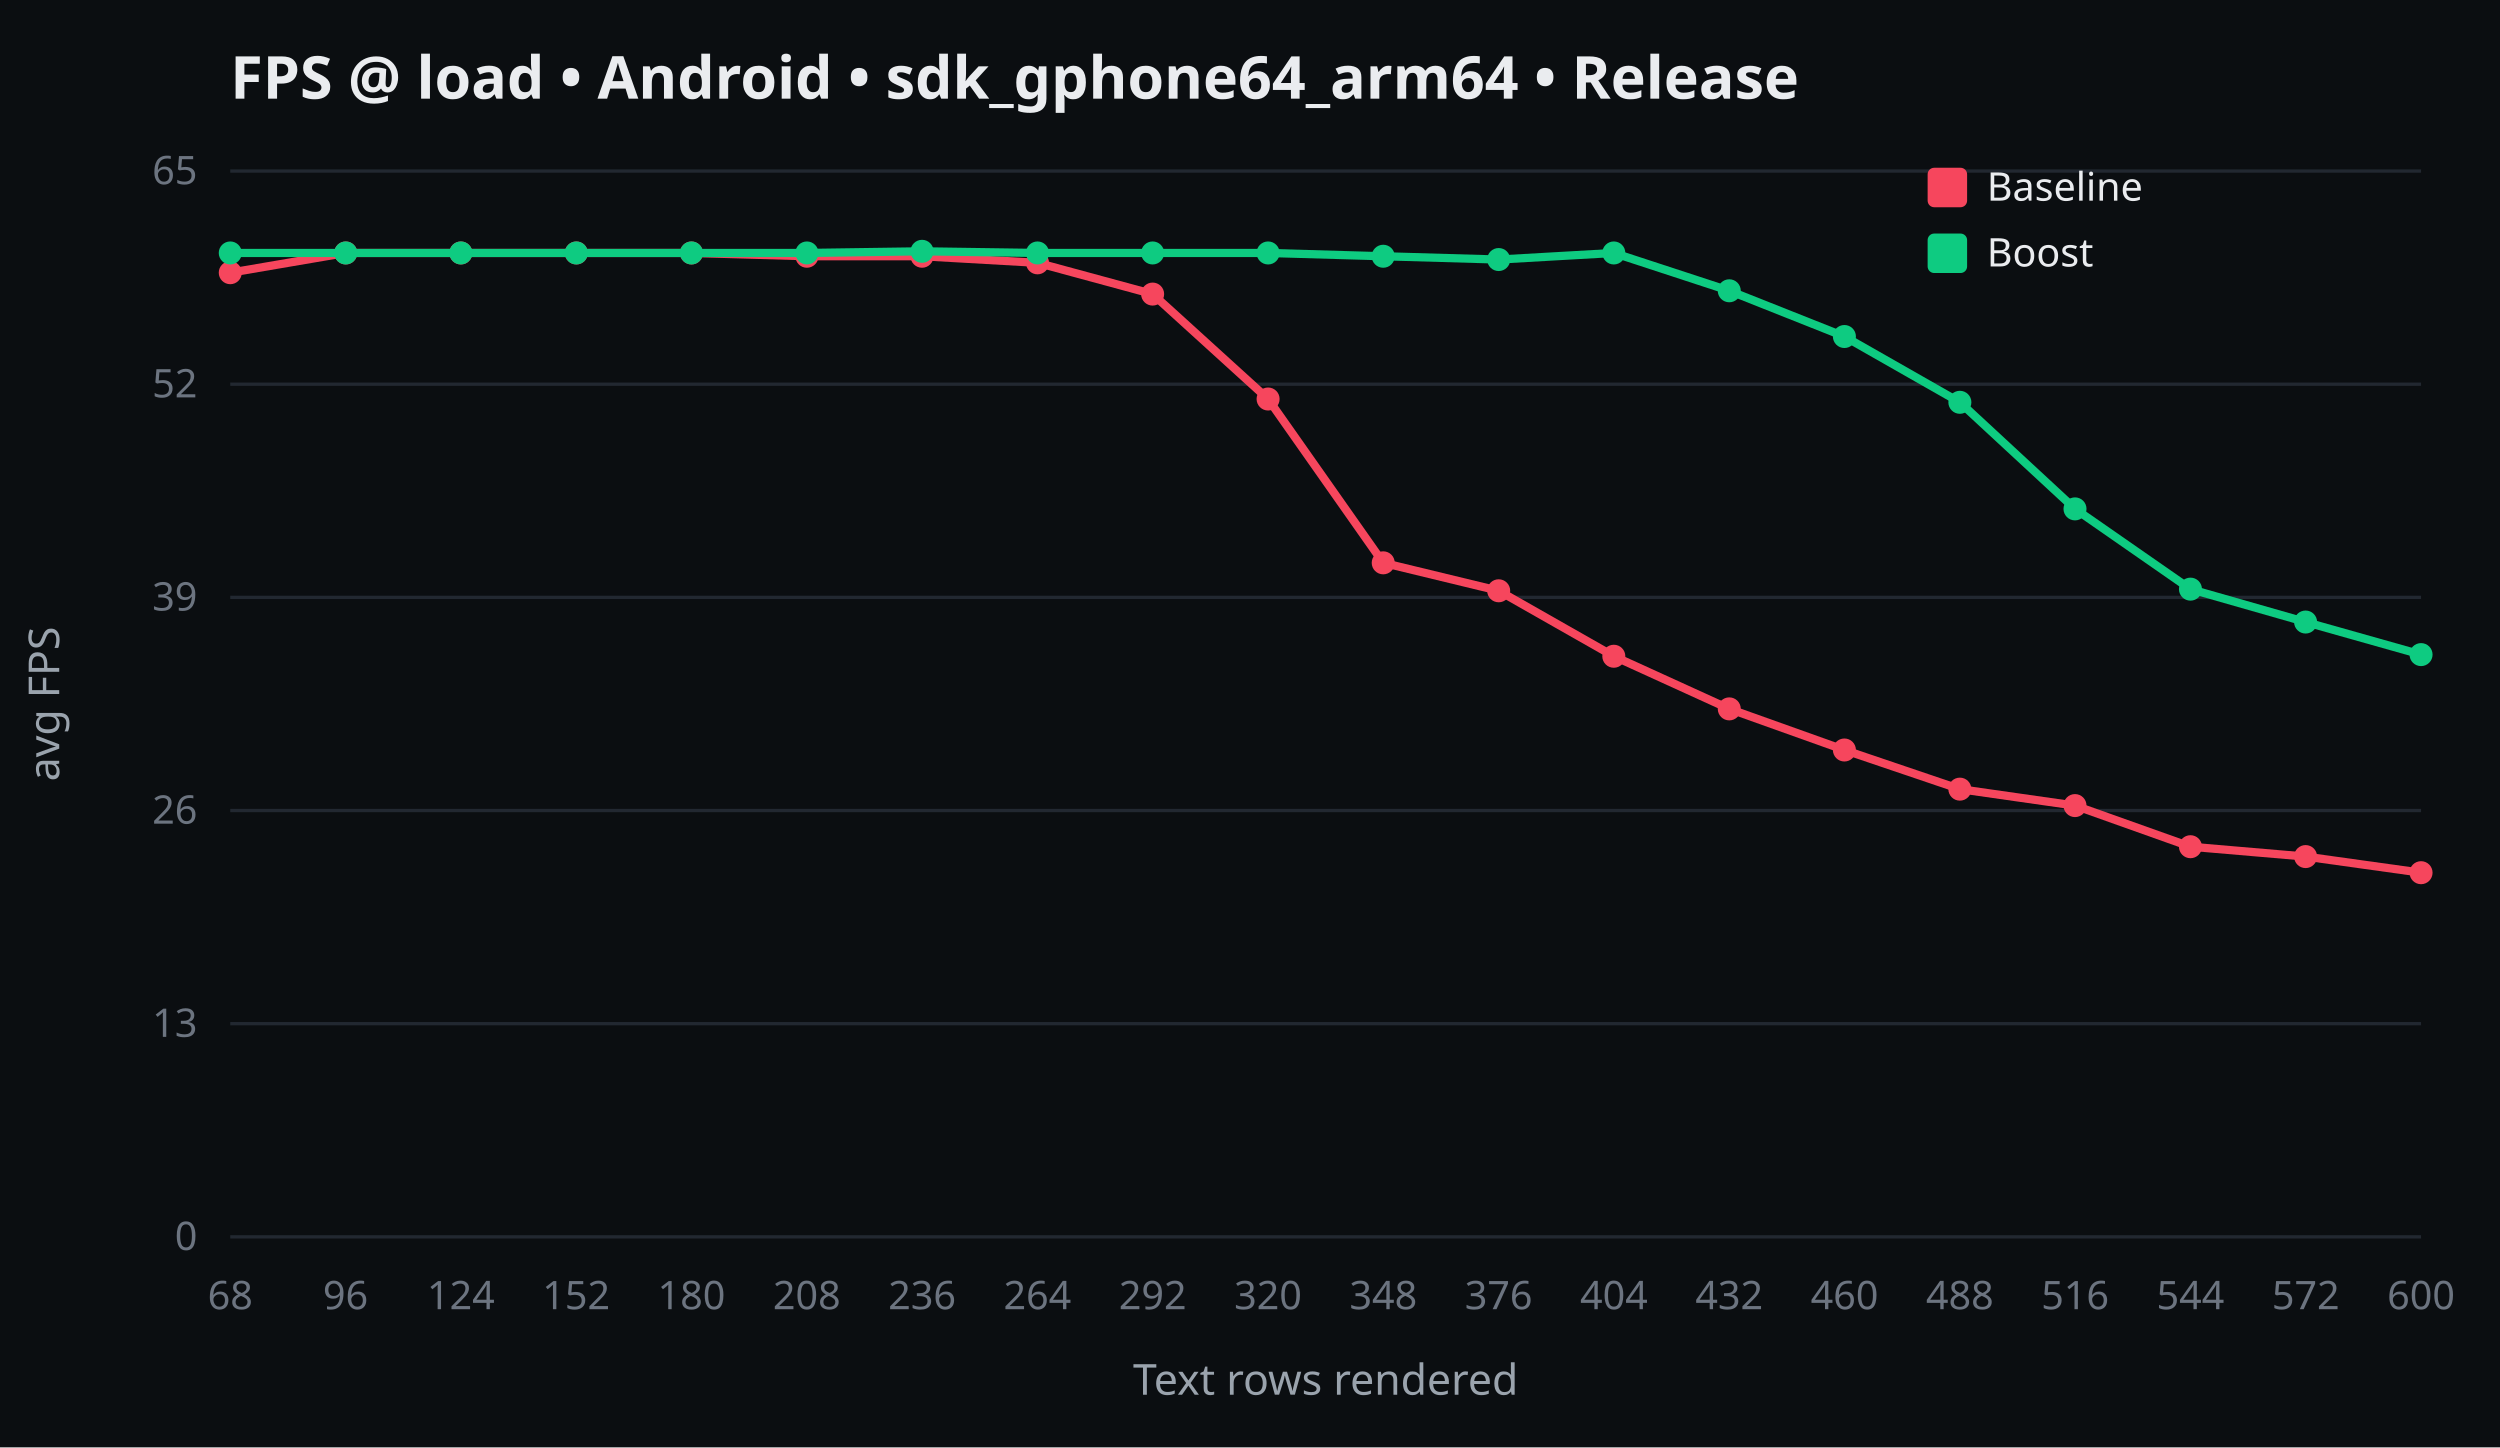
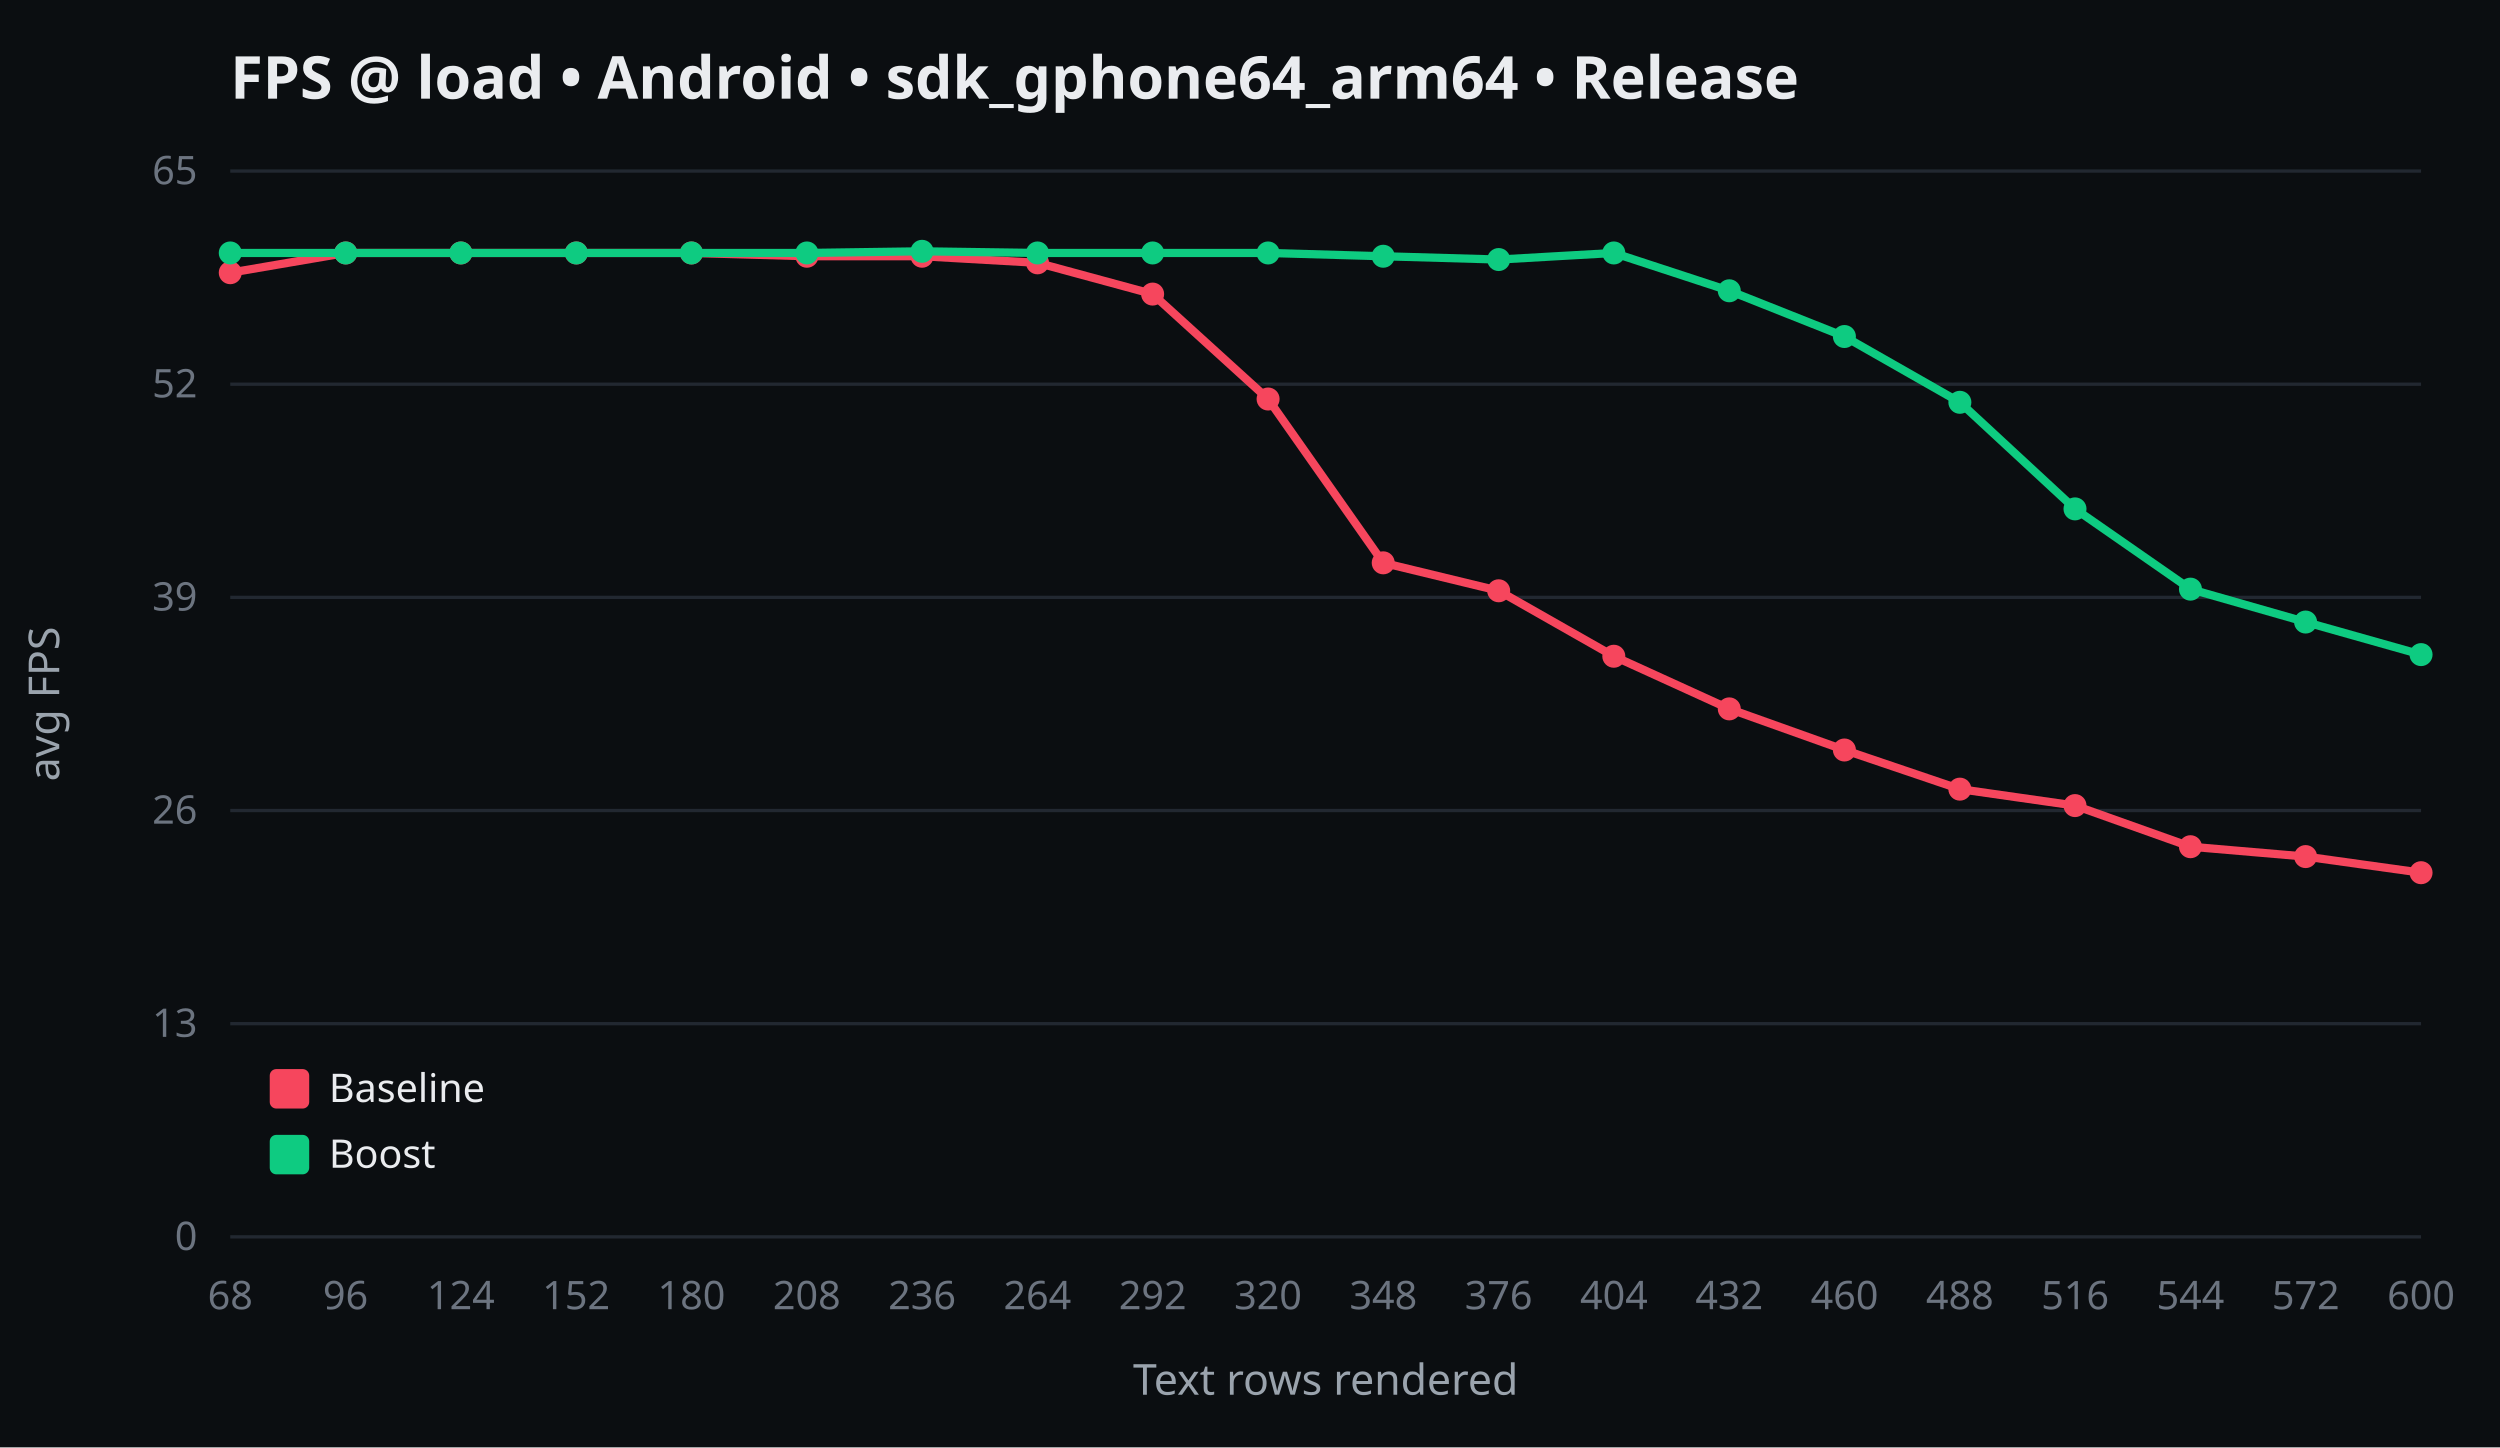
<svg xmlns="http://www.w3.org/2000/svg" width="760" height="440" viewBox="0 0 760 440">
  <rect x="0" y="0" width="760" height="440" fill="#0b0e11" />
  <text x="70" y="30" fill="#eaecef" font-size="18" font-weight="700" font-family="system-ui,sans-serif">FPS @ load • Android • sdk_gphone64_arm64 • Release</text>
  <line x1="70" y1="376" x2="736" y2="376" stroke="#222831" stroke-width="1" />
  <text x="60" y="380" fill="#6c7480" font-size="12" text-anchor="end" font-family="system-ui,sans-serif">0</text>
  <line x1="70" y1="311.2" x2="736" y2="311.2" stroke="#222831" stroke-width="1" />
  <text x="60" y="315.2" fill="#6c7480" font-size="12" text-anchor="end" font-family="system-ui,sans-serif">13</text>
  <line x1="70" y1="246.4" x2="736" y2="246.4" stroke="#222831" stroke-width="1" />
  <text x="60" y="250.4" fill="#6c7480" font-size="12" text-anchor="end" font-family="system-ui,sans-serif">26</text>
  <line x1="70" y1="181.6" x2="736" y2="181.6" stroke="#222831" stroke-width="1" />
  <text x="60" y="185.6" fill="#6c7480" font-size="12" text-anchor="end" font-family="system-ui,sans-serif">39</text>
  <line x1="70" y1="116.8" x2="736" y2="116.8" stroke="#222831" stroke-width="1" />
  <text x="60" y="120.8" fill="#6c7480" font-size="12" text-anchor="end" font-family="system-ui,sans-serif">52</text>
  <line x1="70" y1="52" x2="736" y2="52" stroke="#222831" stroke-width="1" />
  <text x="60" y="56" fill="#6c7480" font-size="12" text-anchor="end" font-family="system-ui,sans-serif">65</text>
  <text x="70" y="398" fill="#6c7480" font-size="12" text-anchor="middle" font-family="system-ui,sans-serif">68</text>
  <text x="105.053" y="398" fill="#6c7480" font-size="12" text-anchor="middle" font-family="system-ui,sans-serif">96</text>
  <text x="140.105" y="398" fill="#6c7480" font-size="12" text-anchor="middle" font-family="system-ui,sans-serif">124</text>
  <text x="175.158" y="398" fill="#6c7480" font-size="12" text-anchor="middle" font-family="system-ui,sans-serif">152</text>
  <text x="210.211" y="398" fill="#6c7480" font-size="12" text-anchor="middle" font-family="system-ui,sans-serif">180</text>
  <text x="245.263" y="398" fill="#6c7480" font-size="12" text-anchor="middle" font-family="system-ui,sans-serif">208</text>
  <text x="280.316" y="398" fill="#6c7480" font-size="12" text-anchor="middle" font-family="system-ui,sans-serif">236</text>
  <text x="315.368" y="398" fill="#6c7480" font-size="12" text-anchor="middle" font-family="system-ui,sans-serif">264</text>
  <text x="350.421" y="398" fill="#6c7480" font-size="12" text-anchor="middle" font-family="system-ui,sans-serif">292</text>
  <text x="385.474" y="398" fill="#6c7480" font-size="12" text-anchor="middle" font-family="system-ui,sans-serif">320</text>
  <text x="420.526" y="398" fill="#6c7480" font-size="12" text-anchor="middle" font-family="system-ui,sans-serif">348</text>
  <text x="455.579" y="398" fill="#6c7480" font-size="12" text-anchor="middle" font-family="system-ui,sans-serif">376</text>
  <text x="490.632" y="398" fill="#6c7480" font-size="12" text-anchor="middle" font-family="system-ui,sans-serif">404</text>
  <text x="525.684" y="398" fill="#6c7480" font-size="12" text-anchor="middle" font-family="system-ui,sans-serif">432</text>
  <text x="560.737" y="398" fill="#6c7480" font-size="12" text-anchor="middle" font-family="system-ui,sans-serif">460</text>
  <text x="595.789" y="398" fill="#6c7480" font-size="12" text-anchor="middle" font-family="system-ui,sans-serif">488</text>
  <text x="630.842" y="398" fill="#6c7480" font-size="12" text-anchor="middle" font-family="system-ui,sans-serif">516</text>
  <text x="665.895" y="398" fill="#6c7480" font-size="12" text-anchor="middle" font-family="system-ui,sans-serif">544</text>
  <text x="700.947" y="398" fill="#6c7480" font-size="12" text-anchor="middle" font-family="system-ui,sans-serif">572</text>
  <text x="736" y="398" fill="#6c7480" font-size="12" text-anchor="middle" font-family="system-ui,sans-serif">600</text>
  <text x="403" y="424" fill="#9aa3ad" font-size="13" text-anchor="middle" font-family="system-ui,sans-serif">Text rows rendered</text>
  <text x="18" y="214" fill="#9aa3ad" font-size="13" text-anchor="middle" font-family="system-ui,sans-serif" transform="rotate(-90 18 214)">avg FPS</text>
  <polyline points="70.0,82.9 105.1,76.9 140.1,76.9 175.2,76.9 210.2,76.9 245.3,77.9 280.3,77.9 315.4,79.9 350.4,89.4 385.5,121.3 420.5,171.1 455.6,179.6 490.6,199.5 525.7,215.5 560.7,228.0 595.8,239.9 630.8,244.9 665.9,257.4 700.9,260.4 736.0,265.3" fill="none" stroke="#f6465d" stroke-width="2.5" />
  <circle cx="70.0" cy="82.9" r="3.5" fill="#f6465d" />
  <circle cx="105.1" cy="76.9" r="3.5" fill="#f6465d" />
  <circle cx="140.1" cy="76.9" r="3.5" fill="#f6465d" />
  <circle cx="175.2" cy="76.9" r="3.5" fill="#f6465d" />
  <circle cx="210.2" cy="76.9" r="3.5" fill="#f6465d" />
  <circle cx="245.3" cy="77.9" r="3.5" fill="#f6465d" />
  <circle cx="280.3" cy="77.9" r="3.5" fill="#f6465d" />
  <circle cx="315.4" cy="79.9" r="3.5" fill="#f6465d" />
  <circle cx="350.4" cy="89.4" r="3.5" fill="#f6465d" />
  <circle cx="385.5" cy="121.3" r="3.5" fill="#f6465d" />
  <circle cx="420.5" cy="171.1" r="3.5" fill="#f6465d" />
  <circle cx="455.6" cy="179.6" r="3.5" fill="#f6465d" />
  <circle cx="490.6" cy="199.5" r="3.5" fill="#f6465d" />
  <circle cx="525.7" cy="215.5" r="3.5" fill="#f6465d" />
  <circle cx="560.7" cy="228.0" r="3.5" fill="#f6465d" />
  <circle cx="595.8" cy="239.9" r="3.5" fill="#f6465d" />
  <circle cx="630.8" cy="244.9" r="3.5" fill="#f6465d" />
  <circle cx="665.9" cy="257.4" r="3.5" fill="#f6465d" />
  <circle cx="700.9" cy="260.4" r="3.5" fill="#f6465d" />
  <circle cx="736.0" cy="265.3" r="3.5" fill="#f6465d" />
  <polyline points="70.0,76.9 105.1,76.9 140.1,76.9 175.2,76.9 210.2,76.9 245.3,76.9 280.3,76.4 315.4,76.9 350.4,76.9 385.5,76.9 420.5,77.9 455.6,78.9 490.6,76.9 525.7,88.4 560.7,102.3 595.8,122.3 630.8,154.7 665.9,179.1 700.9,189.1 736.0,199.0" fill="none" stroke="#0ecb81" stroke-width="2.5" />
  <circle cx="70.0" cy="76.9" r="3.5" fill="#0ecb81" />
  <circle cx="105.1" cy="76.9" r="3.5" fill="#0ecb81" />
  <circle cx="140.1" cy="76.9" r="3.5" fill="#0ecb81" />
  <circle cx="175.2" cy="76.9" r="3.5" fill="#0ecb81" />
  <circle cx="210.2" cy="76.9" r="3.5" fill="#0ecb81" />
  <circle cx="245.3" cy="76.9" r="3.5" fill="#0ecb81" />
  <circle cx="280.3" cy="76.4" r="3.5" fill="#0ecb81" />
  <circle cx="315.4" cy="76.9" r="3.5" fill="#0ecb81" />
  <circle cx="350.4" cy="76.9" r="3.5" fill="#0ecb81" />
  <circle cx="385.5" cy="76.9" r="3.5" fill="#0ecb81" />
  <circle cx="420.5" cy="77.9" r="3.5" fill="#0ecb81" />
  <circle cx="455.6" cy="78.9" r="3.5" fill="#0ecb81" />
  <circle cx="490.6" cy="76.9" r="3.5" fill="#0ecb81" />
  <circle cx="525.7" cy="88.4" r="3.5" fill="#0ecb81" />
  <circle cx="560.7" cy="102.3" r="3.5" fill="#0ecb81" />
  <circle cx="595.8" cy="122.3" r="3.5" fill="#0ecb81" />
  <circle cx="630.8" cy="154.7" r="3.5" fill="#0ecb81" />
  <circle cx="665.9" cy="179.1" r="3.5" fill="#0ecb81" />
  <circle cx="700.9" cy="189.1" r="3.5" fill="#0ecb81" />
  <circle cx="736.0" cy="199.0" r="3.5" fill="#0ecb81" />
-   <rect x="586" y="51" width="12" height="12" rx="2" fill="#f6465d" />
-   <text x="604" y="61" fill="#eaecef" font-size="12" font-family="system-ui,sans-serif">Baseline</text>
-   <rect x="586" y="71" width="12" height="12" rx="2" fill="#0ecb81" />
-   <text x="604" y="81" fill="#eaecef" font-size="12" font-family="system-ui,sans-serif">Boost</text>
+   <rect x="82" y="325" width="12" height="12" rx="2" fill="#f6465d" />
+   <text x="100" y="335" fill="#eaecef" font-size="12" font-family="system-ui,sans-serif">Baseline</text>
+   <rect x="82" y="345" width="12" height="12" rx="2" fill="#0ecb81" />
+   <text x="100" y="355" fill="#eaecef" font-size="12" font-family="system-ui,sans-serif">Boost</text>
</svg>
